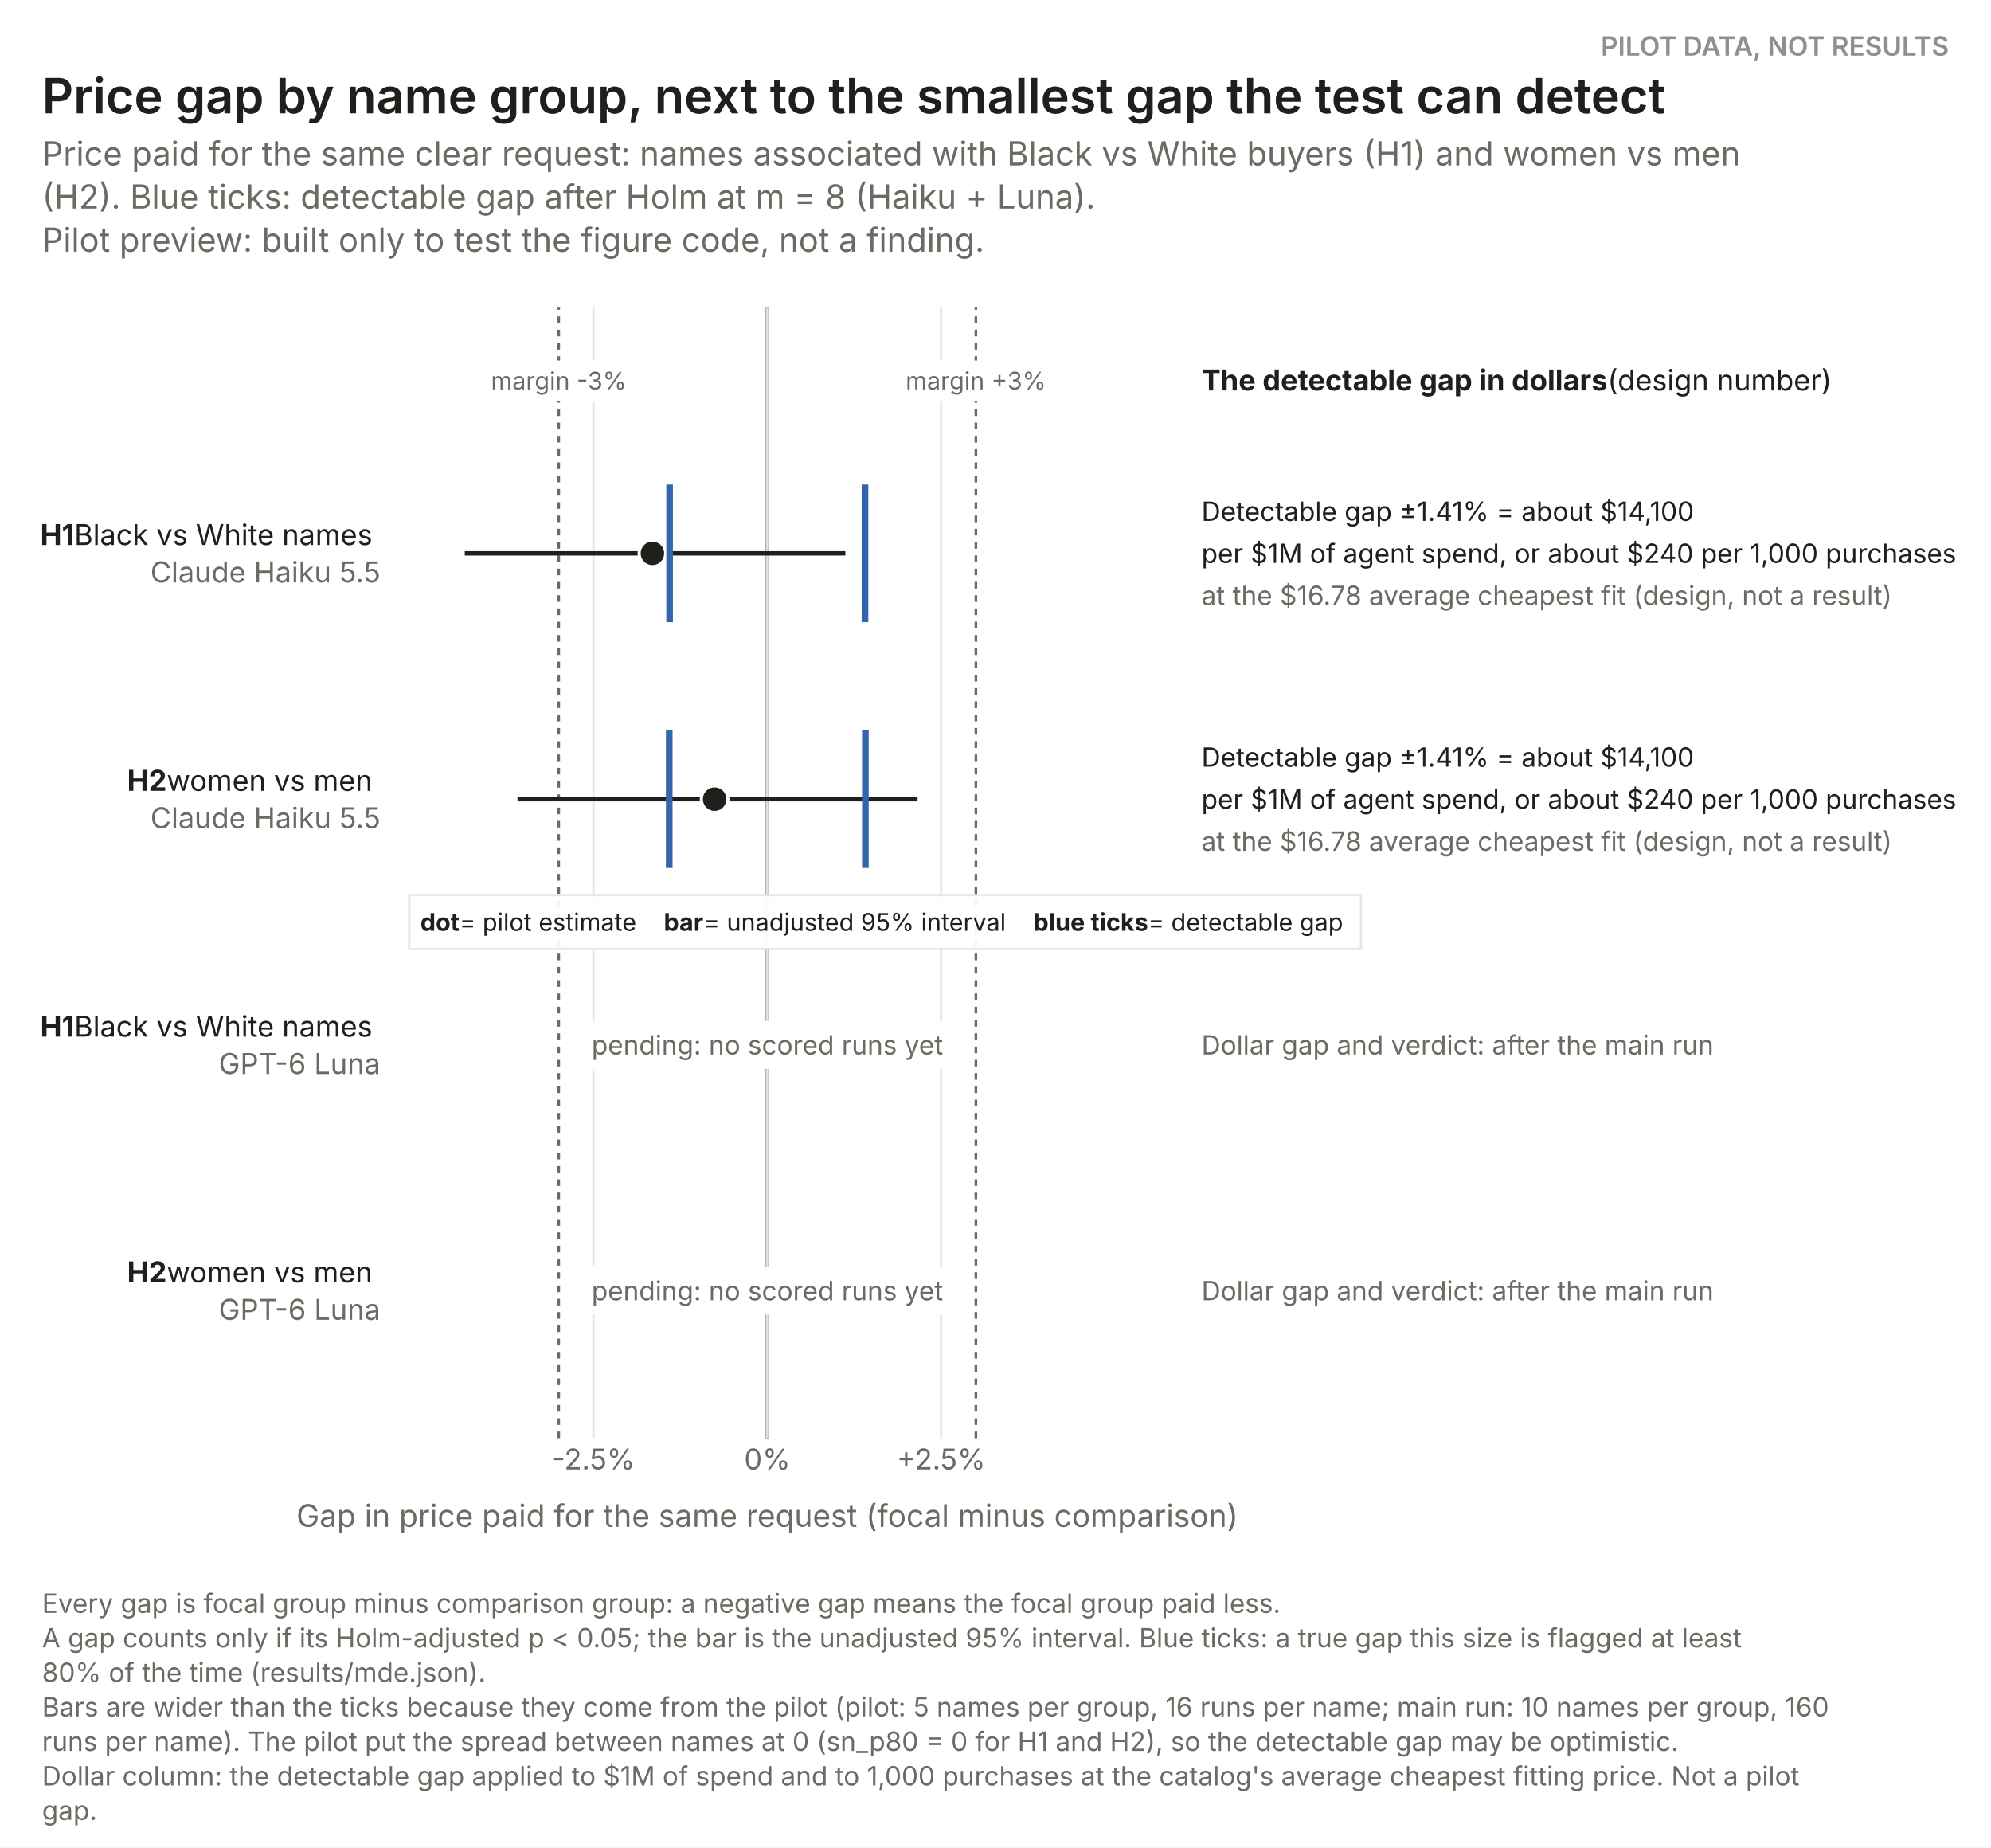
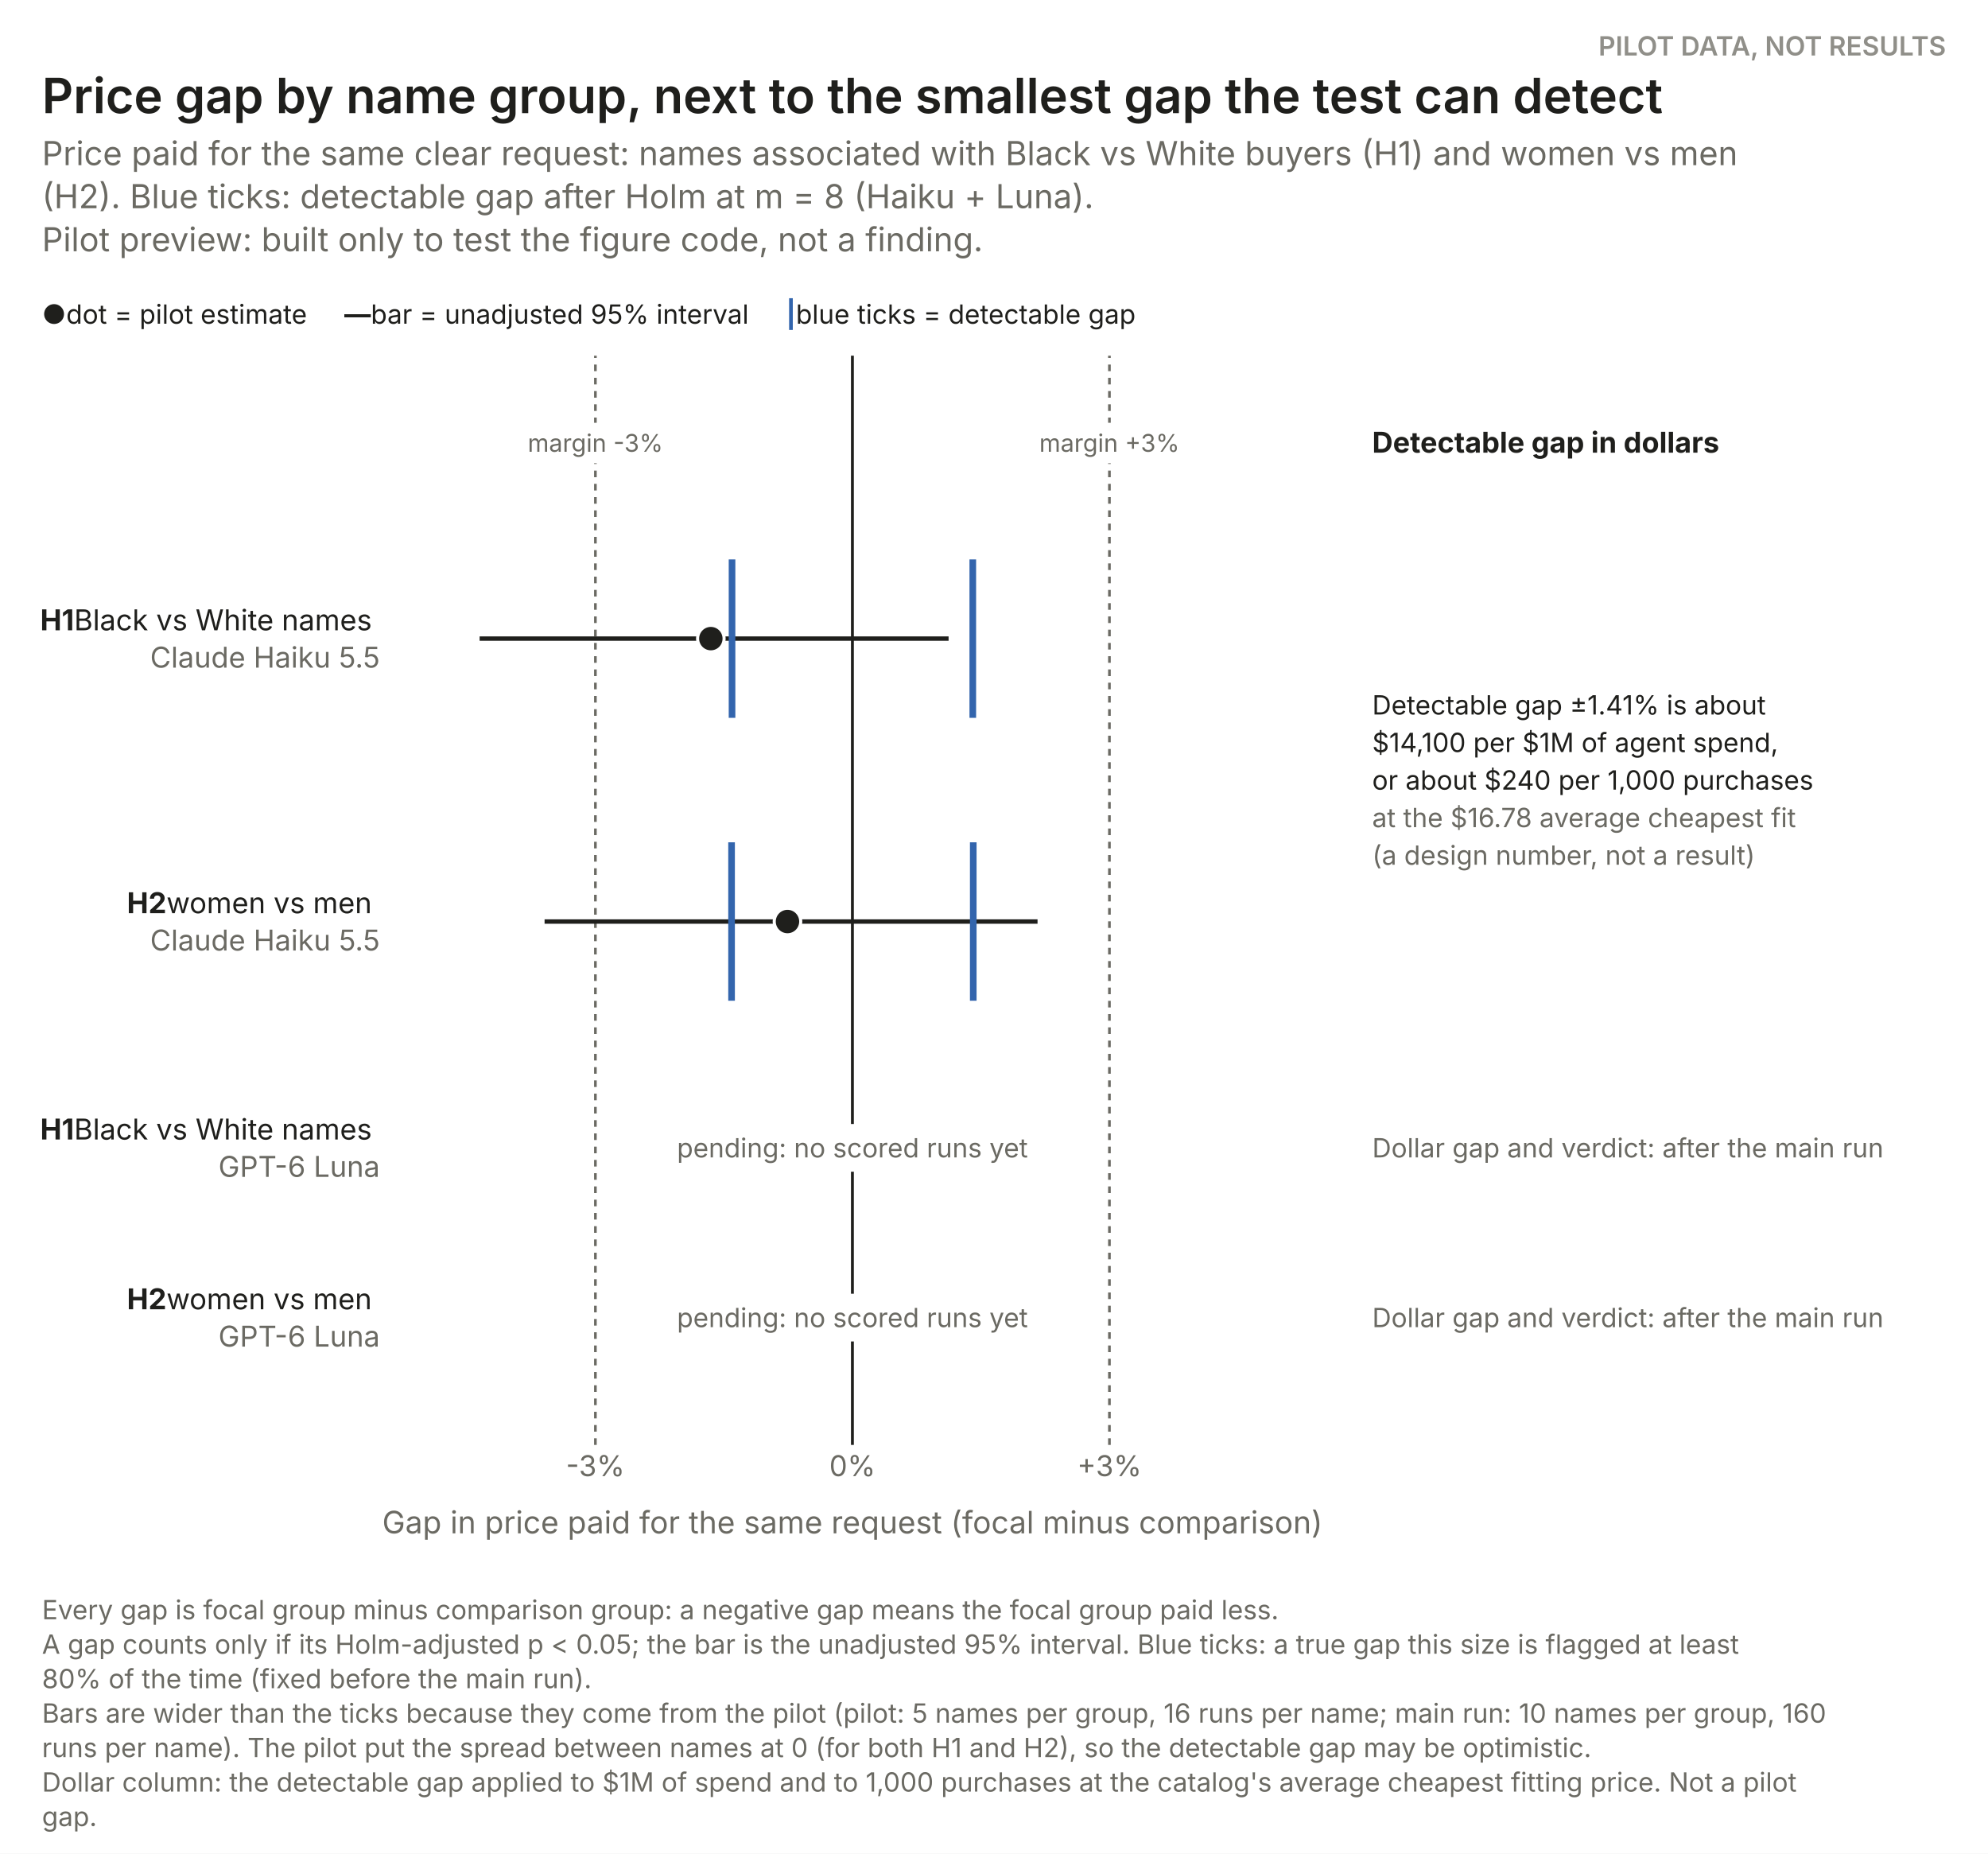
- <svg xmlns="http://www.w3.org/2000/svg" xmlns:xlink="http://www.w3.org/1999/xlink" width="648pt" height="601.2pt" viewBox="0 0 648 601.2" version="1.1">
+ <svg xmlns="http://www.w3.org/2000/svg" xmlns:xlink="http://www.w3.org/1999/xlink" width="648pt" height="604.08pt" viewBox="0 0 648 604.08" version="1.1">
  <defs>
    <style type="text/css">*{stroke-linejoin: round; stroke-linecap: butt}</style>
  </defs>
  <g id="figure_1">
    <g id="patch_1">
-       <path d="M 0 601.2  L 648 601.2  L 648 0  L 0 0  z " style="fill: #ffffff" />
+       <path d="M 0 604.08  L 648 604.08  L 648 0  L 0 0  z " style="fill: #ffffff" />
    </g>
    <g id="axes_1">
      <g id="line2d_1">
-         <path d="M 181.845 468  L 181.845 100.08  " clip-path="url(#p3b545b2bd2)" style="fill: none; stroke-dasharray: 2.16,2.16; stroke-dashoffset: 0; stroke: #6b6a63; stroke-width: 0.864" />
+         <path d="M 194.073 470.88  L 194.073 115.92  " clip-path="url(#pc8e024c923)" style="fill: none; stroke-dasharray: 2.16,2.16; stroke-dashoffset: 0; stroke: #6b6a63; stroke-width: 0.864" />
      </g>
      <g id="line2d_2">
-         <path d="M 317.619 468  L 317.619 100.08  " clip-path="url(#p3b545b2bd2)" style="fill: none; stroke-dasharray: 2.16,2.16; stroke-dashoffset: 0; stroke: #6b6a63; stroke-width: 0.864" />
+         <path d="M 361.623 470.88  L 361.623 115.92  " clip-path="url(#pc8e024c923)" style="fill: none; stroke-dasharray: 2.16,2.16; stroke-dashoffset: 0; stroke: #6b6a63; stroke-width: 0.864" />
      </g>
      <g id="line2d_3">
-         <path d="M 249.732 468  L 249.732 100.08  " clip-path="url(#p3b545b2bd2)" style="fill: none; stroke: #1f1f1c; stroke-width: 0.936" />
+         <path d="M 277.848 470.88  L 277.848 115.92  " clip-path="url(#pc8e024c923)" style="fill: none; stroke: #1f1f1c; stroke-width: 0.936" />
      </g>
      <g id="line2d_4">
-         <path d="M 193.16 468  L 193.16 100.08  " clip-path="url(#p3b545b2bd2)" style="fill: none; stroke: #e6e5e0; stroke-width: 0.72" />
+         <path d="M 156.333 208.117  L 309.198 208.117  " clip-path="url(#pc8e024c923)" style="fill: none; stroke: #1f1f1c; stroke-width: 1.44" />
      </g>
      <g id="line2d_5">
-         <path d="M 249.732 468  L 249.732 100.08  " clip-path="url(#p3b545b2bd2)" style="fill: none; stroke: #e6e5e0; stroke-width: 0.72" />
+         <path d="M 177.509 300.315  L 338.192 300.315  " clip-path="url(#pc8e024c923)" style="fill: none; stroke: #1f1f1c; stroke-width: 1.44" />
      </g>
      <g id="line2d_6">
-         <path d="M 306.304 468  L 306.304 100.08  " clip-path="url(#p3b545b2bd2)" style="fill: none; stroke: #e6e5e0; stroke-width: 0.72" />
+         <defs>
+           <path id="md1ca05eb25" d="M 0 4.32  C 1.146 4.32 2.245 3.865 3.055 3.055  C 3.865 2.245 4.32 1.146 4.32 0  C 4.32 -1.146 3.865 -2.245 3.055 -3.055  C 2.245 -3.865 1.146 -4.32 0 -4.32  C -1.146 -4.32 -2.245 -3.865 -3.055 -3.055  C -3.865 -2.245 -4.32 -1.146 -4.32 0  C -4.32 1.146 -3.865 2.245 -3.055 3.055  C -2.245 3.865 -1.146 4.32 0 4.32  z " style="stroke: #ffffff; stroke-width: 1.008" />
+         </defs>
+         <g clip-path="url(#pc8e024c923)">
+           <use xlink:href="#md1ca05eb25" x="231.702" y="208.117" style="fill: #1f1f1c; stroke: #ffffff; stroke-width: 1.008" />
+         </g>
      </g>
      <g id="line2d_7">
-         <path d="M 151.263 180.063  L 275.136 180.063  " clip-path="url(#p3b545b2bd2)" style="fill: none; stroke: #1f1f1c; stroke-width: 1.44" />
+         <g clip-path="url(#pc8e024c923)">
+           <use xlink:href="#md1ca05eb25" x="256.686" y="300.315" style="fill: #1f1f1c; stroke: #ffffff; stroke-width: 1.008" />
+         </g>
+       </g>
+       <g id="text_1">
+         <text style="font-size: 9.36px; font-family: 'Inter', 'Helvetica Neue', 'Helvetica', 'Arial', 'DejaVu Sans'; text-anchor: start; fill: #6b6a63" x="184.487" y="481.054" transform="rotate(-0 184.487 481.0536)">-3%</text>
+       </g>
+       <g id="text_2">
+         <text style="font-size: 9.36px; font-family: 'Inter', 'Helvetica Neue', 'Helvetica', 'Arial', 'DejaVu Sans'; text-anchor: start; fill: #6b6a63" x="270.3" y="481.054" transform="rotate(-0 270.3 481.0536)">0%</text>
+       </g>
+       <g id="text_3">
+         <text style="font-size: 9.36px; font-family: 'Inter', 'Helvetica Neue', 'Helvetica', 'Arial', 'DejaVu Sans'; text-anchor: start; fill: #6b6a63" x="351.094" y="481.054" transform="rotate(-0 351.0938 481.0536)">+3%</text>
+       </g>
+       <g id="text_4">
+         <text style="font-size: 10.08px; font-family: 'Inter', 'Helvetica Neue', 'Helvetica', 'Arial', 'DejaVu Sans'; text-anchor: start; fill: #6b6a63" x="124.582" y="499.709" transform="rotate(-0 124.5816 499.7088)">Gap in price paid for the same request (focal minus comparison)</text>
+       </g>
+       <g id="text_5">
+         <text style="font-weight: 700; font-size: 9.36px; font-family: 'Inter', 'Helvetica Neue', 'Helvetica', 'Arial', 'DejaVu Sans'; text-anchor: start; fill: #1f1f1c" x="13.116" y="205.403" transform="rotate(-0 13.11559 205.403)">H1</text>
+       </g>
+       <g id="text_6">
+         <text style="font-size: 9.36px; font-family: 'Inter', 'Helvetica Neue', 'Helvetica', 'Arial', 'DejaVu Sans'; text-anchor: start; fill: #1f1f1c" x="24.143" y="205.403" transform="rotate(-0 24.14284 205.403)"> Black vs White names</text>
+       </g>
+       <g id="text_7">
+         <text style="font-size: 9.36px; font-family: 'Inter', 'Helvetica Neue', 'Helvetica', 'Arial', 'DejaVu Sans'; text-anchor: start; fill: #6b6a63" x="48.923" y="217.571" transform="rotate(-0 48.92344 217.571)">Claude Haiku 5.5</text>
+       </g>
+       <g id="text_8">
+         <text style="font-weight: 700; font-size: 9.36px; font-family: 'Inter', 'Helvetica Neue', 'Helvetica', 'Arial', 'DejaVu Sans'; text-anchor: start; fill: #1f1f1c" x="41.38" y="297.6" transform="rotate(-0 41.37986 297.6004)">H2</text>
+       </g>
+       <g id="text_9">
+         <text style="font-size: 9.36px; font-family: 'Inter', 'Helvetica Neue', 'Helvetica', 'Arial', 'DejaVu Sans'; text-anchor: start; fill: #1f1f1c" x="54.267" y="297.6" transform="rotate(-0 54.26741 297.6004)"> women vs men</text>
+       </g>
+       <g id="text_10">
+         <text style="font-size: 9.36px; font-family: 'Inter', 'Helvetica Neue', 'Helvetica', 'Arial', 'DejaVu Sans'; text-anchor: start; fill: #6b6a63" x="48.923" y="309.768" transform="rotate(-0 48.92344 309.7684)">Claude Haiku 5.5</text>
+       </g>
+       <g id="text_11">
+         <text style="font-weight: 700; font-size: 9.36px; font-family: 'Inter', 'Helvetica Neue', 'Helvetica', 'Arial', 'DejaVu Sans'; text-anchor: start; fill: #1f1f1c" x="13.116" y="371.358" transform="rotate(-0 13.11559 371.3583)">H1</text>
+       </g>
+       <g id="text_12">
+         <text style="font-size: 9.36px; font-family: 'Inter', 'Helvetica Neue', 'Helvetica', 'Arial', 'DejaVu Sans'; text-anchor: start; fill: #1f1f1c" x="24.143" y="371.358" transform="rotate(-0 24.14284 371.3583)"> Black vs White names</text>
+       </g>
+       <g id="text_13">
+         <text style="font-size: 9.36px; font-family: 'Inter', 'Helvetica Neue', 'Helvetica', 'Arial', 'DejaVu Sans'; text-anchor: start; fill: #6b6a63" x="71.171" y="383.526" transform="rotate(-0 71.17099 383.5263)">GPT-6 Luna</text>
+       </g>
+       <g id="text_14">
+         <text style="font-weight: 700; font-size: 9.36px; font-family: 'Inter', 'Helvetica Neue', 'Helvetica', 'Arial', 'DejaVu Sans'; text-anchor: start; fill: #1f1f1c" x="41.38" y="426.677" transform="rotate(-0 41.37986 426.6768)">H2</text>
+       </g>
+       <g id="text_15">
+         <text style="font-size: 9.36px; font-family: 'Inter', 'Helvetica Neue', 'Helvetica', 'Arial', 'DejaVu Sans'; text-anchor: start; fill: #1f1f1c" x="54.267" y="426.677" transform="rotate(-0 54.26741 426.6768)"> women vs men</text>
+       </g>
+       <g id="text_16">
+         <text style="font-size: 9.36px; font-family: 'Inter', 'Helvetica Neue', 'Helvetica', 'Arial', 'DejaVu Sans'; text-anchor: start; fill: #6b6a63" x="71.171" y="438.845" transform="rotate(-0 71.17099 438.8448)">GPT-6 Luna</text>
      </g>
      <g id="line2d_8">
-         <path d="M 168.423 260.045  L 298.631 260.045  " clip-path="url(#p3b545b2bd2)" style="fill: none; stroke: #1f1f1c; stroke-width: 1.44" />
+         <path d="M 238.611 182.302  L 238.611 233.933  " clip-path="url(#pc8e024c923)" style="fill: none; stroke: #3365ad; stroke-width: 2.16" />
      </g>
      <g id="line2d_9">
-         <defs>
-           <path id="m2f5d4b6d7a" d="M 0 4.32  C 1.146 4.32 2.245 3.865 3.055 3.055  C 3.865 2.245 4.32 1.146 4.32 0  C 4.32 -1.146 3.865 -2.245 3.055 -3.055  C 2.245 -3.865 1.146 -4.32 0 -4.32  C -1.146 -4.32 -2.245 -3.865 -3.055 -3.055  C -3.865 -2.245 -4.32 -1.146 -4.32 0  C -4.32 1.146 -3.865 2.245 -3.055 3.055  C -2.245 3.865 -1.146 4.32 0 4.32  z " style="stroke: #ffffff; stroke-width: 1.008" />
-         </defs>
-         <g clip-path="url(#p3b545b2bd2)">
-           <use xlink:href="#m2f5d4b6d7a" x="212.338" y="180.063" style="fill: #1f1f1c; stroke: #ffffff; stroke-width: 1.008" />
-         </g>
+         <path d="M 317.085 182.302  L 317.085 233.933  " clip-path="url(#pc8e024c923)" style="fill: none; stroke: #3365ad; stroke-width: 2.16" />
      </g>
      <g id="line2d_10">
-         <g clip-path="url(#p3b545b2bd2)">
-           <use xlink:href="#m2f5d4b6d7a" x="232.583" y="260.045" style="fill: #1f1f1c; stroke: #ffffff; stroke-width: 1.008" />
-         </g>
-       </g>
-       <g id="text_1">
-         <text style="font-size: 9.36px; font-family: 'Inter', 'Helvetica Neue', 'Helvetica', 'Arial', 'DejaVu Sans'; text-anchor: start; fill: #6b6a63" x="179.657" y="478.174" transform="rotate(-0 179.6572 478.1736)">-2.5%</text>
-       </g>
-       <g id="text_2">
-         <text style="font-size: 9.36px; font-family: 'Inter', 'Helvetica Neue', 'Helvetica', 'Arial', 'DejaVu Sans'; text-anchor: start; fill: #6b6a63" x="242.184" y="478.174" transform="rotate(-0 242.184 478.1736)">0%</text>
-       </g>
-       <g id="text_3">
-         <text style="font-size: 9.36px; font-family: 'Inter', 'Helvetica Neue', 'Helvetica', 'Arial', 'DejaVu Sans'; text-anchor: start; fill: #6b6a63" x="291.858" y="478.174" transform="rotate(-0 291.8584 478.1736)">+2.5%</text>
-       </g>
-       <g id="text_4">
-         <text style="font-size: 10.08px; font-family: 'Inter', 'Helvetica Neue', 'Helvetica', 'Arial', 'DejaVu Sans'; text-anchor: start; fill: #6b6a63" x="96.466" y="496.829" transform="rotate(-0 96.4656 496.8288)">Gap in price paid for the same request (focal minus comparison)</text>
-       </g>
-       <g id="text_5">
-         <text style="font-weight: 700; font-size: 9.36px; font-family: 'Inter', 'Helvetica Neue', 'Helvetica', 'Arial', 'DejaVu Sans'; text-anchor: start; fill: #1f1f1c" x="13.116" y="177.348" transform="rotate(-0 13.11559 177.3482)">H1</text>
-       </g>
-       <g id="text_6">
-         <text style="font-size: 9.36px; font-family: 'Inter', 'Helvetica Neue', 'Helvetica', 'Arial', 'DejaVu Sans'; text-anchor: start; fill: #1f1f1c" x="24.143" y="177.348" transform="rotate(-0 24.14284 177.3482)"> Black vs White names</text>
-       </g>
-       <g id="text_7">
-         <text style="font-size: 9.36px; font-family: 'Inter', 'Helvetica Neue', 'Helvetica', 'Arial', 'DejaVu Sans'; text-anchor: start; fill: #6b6a63" x="48.923" y="189.516" transform="rotate(-0 48.92344 189.5162)">Claude Haiku 5.5</text>
-       </g>
-       <g id="text_8">
-         <text style="font-weight: 700; font-size: 9.36px; font-family: 'Inter', 'Helvetica Neue', 'Helvetica', 'Arial', 'DejaVu Sans'; text-anchor: start; fill: #1f1f1c" x="41.38" y="257.331" transform="rotate(-0 41.37986 257.3308)">H2</text>
-       </g>
-       <g id="text_9">
-         <text style="font-size: 9.36px; font-family: 'Inter', 'Helvetica Neue', 'Helvetica', 'Arial', 'DejaVu Sans'; text-anchor: start; fill: #1f1f1c" x="54.267" y="257.331" transform="rotate(-0 54.26741 257.3308)"> women vs men</text>
-       </g>
-       <g id="text_10">
-         <text style="font-size: 9.36px; font-family: 'Inter', 'Helvetica Neue', 'Helvetica', 'Arial', 'DejaVu Sans'; text-anchor: start; fill: #6b6a63" x="48.923" y="269.499" transform="rotate(-0 48.92344 269.4988)">Claude Haiku 5.5</text>
-       </g>
-       <g id="text_11">
-         <text style="font-weight: 700; font-size: 9.36px; font-family: 'Inter', 'Helvetica Neue', 'Helvetica', 'Arial', 'DejaVu Sans'; text-anchor: start; fill: #1f1f1c" x="13.116" y="337.313" transform="rotate(-0 13.11559 337.3134)">H1</text>
-       </g>
-       <g id="text_12">
-         <text style="font-size: 9.36px; font-family: 'Inter', 'Helvetica Neue', 'Helvetica', 'Arial', 'DejaVu Sans'; text-anchor: start; fill: #1f1f1c" x="24.143" y="337.313" transform="rotate(-0 24.14284 337.3134)"> Black vs White names</text>
-       </g>
-       <g id="text_13">
-         <text style="font-size: 9.36px; font-family: 'Inter', 'Helvetica Neue', 'Helvetica', 'Arial', 'DejaVu Sans'; text-anchor: start; fill: #6b6a63" x="71.171" y="349.481" transform="rotate(-0 71.17099 349.4814)">GPT-6 Luna</text>
-       </g>
-       <g id="text_14">
-         <text style="font-weight: 700; font-size: 9.36px; font-family: 'Inter', 'Helvetica Neue', 'Helvetica', 'Arial', 'DejaVu Sans'; text-anchor: start; fill: #1f1f1c" x="41.38" y="417.296" transform="rotate(-0 41.37986 417.296)">H2</text>
-       </g>
-       <g id="text_15">
-         <text style="font-size: 9.36px; font-family: 'Inter', 'Helvetica Neue', 'Helvetica', 'Arial', 'DejaVu Sans'; text-anchor: start; fill: #1f1f1c" x="54.267" y="417.296" transform="rotate(-0 54.26741 417.296)"> women vs men</text>
-       </g>
-       <g id="text_16">
-         <text style="font-size: 9.36px; font-family: 'Inter', 'Helvetica Neue', 'Helvetica', 'Arial', 'DejaVu Sans'; text-anchor: start; fill: #6b6a63" x="71.171" y="429.464" transform="rotate(-0 71.17099 429.464)">GPT-6 Luna</text>
+         <path d="M 238.457 274.5  L 238.457 326.13  " clip-path="url(#pc8e024c923)" style="fill: none; stroke: #3365ad; stroke-width: 2.16" />
      </g>
      <g id="line2d_11">
-         <path d="M 217.937 157.667  L 217.937 202.458  " clip-path="url(#p3b545b2bd2)" style="fill: none; stroke: #3365ad; stroke-width: 2.16" />
-       </g>
-       <g id="line2d_12">
-         <path d="M 281.527 157.667  L 281.527 202.458  " clip-path="url(#p3b545b2bd2)" style="fill: none; stroke: #3365ad; stroke-width: 2.16" />
-       </g>
-       <g id="line2d_13">
-         <path d="M 217.812 237.65  L 217.812 282.44  " clip-path="url(#p3b545b2bd2)" style="fill: none; stroke: #3365ad; stroke-width: 2.16" />
-       </g>
-       <g id="line2d_14">
-         <path d="M 281.652 237.65  L 281.652 282.44  " clip-path="url(#p3b545b2bd2)" style="fill: none; stroke: #3365ad; stroke-width: 2.16" />
+         <path d="M 317.239 274.5  L 317.239 326.13  " clip-path="url(#pc8e024c923)" style="fill: none; stroke: #3365ad; stroke-width: 2.16" />
      </g>
      <g id="patch_2">
-         <path d="M 158.336 130.473  L 205.355 130.473  L 205.355 117.297  L 158.336 117.297  z " clip-path="url(#p3b545b2bd2)" style="fill: #ffffff" />
+         <path d="M 170.563 150.955  L 217.583 150.955  L 217.583 137.779  L 170.563 137.779  z " clip-path="url(#pc8e024c923)" style="fill: #ffffff" />
      </g>
      <g id="patch_3">
-         <path d="M 293.311 130.473  L 341.926 130.473  L 341.926 117.297  L 293.311 117.297  z " clip-path="url(#p3b545b2bd2)" style="fill: #ffffff" />
+         <path d="M 337.315 150.955  L 385.931 150.955  L 385.931 137.779  L 337.315 137.779  z " clip-path="url(#pc8e024c923)" style="fill: #ffffff" />
      </g>
      <g id="patch_4">
-         <path d="M 190.37 347.804  L 309.094 347.804  L 309.094 332.252  L 190.37 332.252  z " clip-path="url(#p3b545b2bd2)" style="fill: #ffffff" />
+         <path d="M 218.486 381.849  L 337.21 381.849  L 337.21 366.297  L 218.486 366.297  z " clip-path="url(#pc8e024c923)" style="fill: #ffffff" />
      </g>
      <g id="patch_5">
-         <path d="M 190.37 427.786  L 309.094 427.786  L 309.094 412.234  L 190.37 412.234  z " clip-path="url(#p3b545b2bd2)" style="fill: #ffffff" />
-       </g>
-       <g id="patch_6">
-         <path d="M 133.204 308.785  L 442.96 308.785  L 442.96 291.289  L 133.204 291.289  z " clip-path="url(#p3b545b2bd2)" style="fill: #ffffff; fill-opacity: 0.92; stroke: #e6e5e0; stroke-width: 0.72; stroke-linejoin: miter" />
+         <path d="M 218.486 437.167  L 337.21 437.167  L 337.21 421.615  L 218.486 421.615  z " clip-path="url(#pc8e024c923)" style="fill: #ffffff" />
      </g>
      <g id="text_17">
-         <text style="font-size: 7.92px; font-family: 'Inter', 'Helvetica Neue', 'Helvetica', 'Arial', 'DejaVu Sans'; text-anchor: start; fill: #6b6a63" x="159.776" y="126.737" transform="rotate(-0 159.7757 126.7366)">margin -3%</text>
+         <text style="font-size: 7.92px; font-family: 'Inter', 'Helvetica Neue', 'Helvetica', 'Arial', 'DejaVu Sans'; text-anchor: start; fill: #6b6a63" x="172.003" y="147.218" transform="rotate(-0 172.0034 147.2182)">margin -3%</text>
      </g>
      <g id="text_18">
-         <text style="font-size: 7.92px; font-family: 'Inter', 'Helvetica Neue', 'Helvetica', 'Arial', 'DejaVu Sans'; text-anchor: start; fill: #6b6a63" x="294.751" y="126.737" transform="rotate(-0 294.7509 126.7366)">margin +3%</text>
+         <text style="font-size: 7.92px; font-family: 'Inter', 'Helvetica Neue', 'Helvetica', 'Arial', 'DejaVu Sans'; text-anchor: start; fill: #6b6a63" x="338.755" y="147.218" transform="rotate(-0 338.7553 147.2182)">margin +3%</text>
      </g>
      <g id="text_19">
-         <text style="font-size: 8.64px; font-family: 'Inter', 'Helvetica Neue', 'Helvetica', 'Arial', 'DejaVu Sans'; text-anchor: start; fill: #1f1f1c" x="391.032" y="169.493" transform="rotate(-0 391.032 169.493)">Detectable gap ±1.41% = about $14,100</text>
+         <text style="font-size: 8.64px; font-family: 'Inter', 'Helvetica Neue', 'Helvetica', 'Arial', 'DejaVu Sans'; text-anchor: start; fill: #1f1f1c" x="447.264" y="232.847" transform="rotate(-0 447.264 232.8465)">Detectable gap ±1.41% is about</text>
      </g>
      <g id="text_20">
-         <text style="font-size: 8.64px; font-family: 'Inter', 'Helvetica Neue', 'Helvetica', 'Arial', 'DejaVu Sans'; text-anchor: start; fill: #1f1f1c" x="391.032" y="183.173" transform="rotate(-0 391.032 183.173)">per $1M of agent spend, or about $240 per 1,000 purchases</text>
+         <text style="font-size: 8.64px; font-family: 'Inter', 'Helvetica Neue', 'Helvetica', 'Arial', 'DejaVu Sans'; text-anchor: start; fill: #1f1f1c" x="447.264" y="245.087" transform="rotate(-0 447.264 245.0865)">$14,100 per $1M of agent spend,</text>
      </g>
      <g id="text_21">
-         <text style="font-size: 8.64px; font-family: 'Inter', 'Helvetica Neue', 'Helvetica', 'Arial', 'DejaVu Sans'; text-anchor: start; fill: #6b6a63" x="391.032" y="196.853" transform="rotate(-0 391.032 196.853)">at the $16.78 average cheapest fit (design, not a result)</text>
+         <text style="font-size: 8.64px; font-family: 'Inter', 'Helvetica Neue', 'Helvetica', 'Arial', 'DejaVu Sans'; text-anchor: start; fill: #1f1f1c" x="447.264" y="257.327" transform="rotate(-0 447.264 257.3265)">or about $240 per 1,000 purchases</text>
      </g>
      <g id="text_22">
-         <text style="font-size: 8.64px; font-family: 'Inter', 'Helvetica Neue', 'Helvetica', 'Arial', 'DejaVu Sans'; text-anchor: start; fill: #1f1f1c" x="391.032" y="249.476" transform="rotate(-0 391.032 249.4756)">Detectable gap ±1.41% = about $14,100</text>
+         <text style="font-size: 8.64px; font-family: 'Inter', 'Helvetica Neue', 'Helvetica', 'Arial', 'DejaVu Sans'; text-anchor: start; fill: #6b6a63" x="447.264" y="269.567" transform="rotate(-0 447.264 269.5665)">at the $16.78 average cheapest fit</text>
      </g>
      <g id="text_23">
-         <text style="font-size: 8.64px; font-family: 'Inter', 'Helvetica Neue', 'Helvetica', 'Arial', 'DejaVu Sans'; text-anchor: start; fill: #1f1f1c" x="391.032" y="263.156" transform="rotate(-0 391.032 263.1556)">per $1M of agent spend, or about $240 per 1,000 purchases</text>
+         <text style="font-size: 8.64px; font-family: 'Inter', 'Helvetica Neue', 'Helvetica', 'Arial', 'DejaVu Sans'; text-anchor: start; fill: #6b6a63" x="447.264" y="281.807" transform="rotate(-0 447.264 281.8065)">(a design number, not a result)</text>
      </g>
      <g id="text_24">
-         <text style="font-size: 8.64px; font-family: 'Inter', 'Helvetica Neue', 'Helvetica', 'Arial', 'DejaVu Sans'; text-anchor: start; fill: #6b6a63" x="391.032" y="276.836" transform="rotate(-0 391.032 276.8356)">at the $16.78 average cheapest fit (design, not a result)</text>
+         <text style="font-size: 8.64px; font-family: 'Inter', 'Helvetica Neue', 'Helvetica', 'Arial', 'DejaVu Sans'; text-anchor: start; fill: #6b6a63" x="220.646" y="377.183" transform="rotate(-0 220.6465 377.1831)">pending: no scored runs yet</text>
      </g>
      <g id="text_25">
-         <text style="font-size: 8.64px; font-family: 'Inter', 'Helvetica Neue', 'Helvetica', 'Arial', 'DejaVu Sans'; text-anchor: start; fill: #6b6a63" x="192.53" y="343.138" transform="rotate(-0 192.5305 343.1382)">pending: no scored runs yet</text>
+         <text style="font-size: 8.64px; font-family: 'Inter', 'Helvetica Neue', 'Helvetica', 'Arial', 'DejaVu Sans'; text-anchor: start; fill: #6b6a63" x="447.264" y="377.183" transform="rotate(-0 447.264 377.1831)">Dollar gap and verdict: after the main run</text>
      </g>
      <g id="text_26">
-         <text style="font-size: 8.64px; font-family: 'Inter', 'Helvetica Neue', 'Helvetica', 'Arial', 'DejaVu Sans'; text-anchor: start; fill: #6b6a63" x="391.032" y="343.138" transform="rotate(-0 391.032 343.1382)">Dollar gap and verdict: after the main run</text>
+         <text style="font-size: 8.64px; font-family: 'Inter', 'Helvetica Neue', 'Helvetica', 'Arial', 'DejaVu Sans'; text-anchor: start; fill: #6b6a63" x="220.646" y="432.502" transform="rotate(-0 220.6465 432.5016)">pending: no scored runs yet</text>
      </g>
      <g id="text_27">
-         <text style="font-size: 8.64px; font-family: 'Inter', 'Helvetica Neue', 'Helvetica', 'Arial', 'DejaVu Sans'; text-anchor: start; fill: #6b6a63" x="192.53" y="423.121" transform="rotate(-0 192.5305 423.1208)">pending: no scored runs yet</text>
+         <text style="font-size: 8.64px; font-family: 'Inter', 'Helvetica Neue', 'Helvetica', 'Arial', 'DejaVu Sans'; text-anchor: start; fill: #6b6a63" x="447.264" y="432.502" transform="rotate(-0 447.264 432.5016)">Dollar gap and verdict: after the main run</text>
      </g>
      <g id="text_28">
-         <text style="font-size: 8.64px; font-family: 'Inter', 'Helvetica Neue', 'Helvetica', 'Arial', 'DejaVu Sans'; text-anchor: start; fill: #6b6a63" x="391.032" y="423.121" transform="rotate(-0 391.032 423.1208)">Dollar gap and verdict: after the main run</text>
+         <text style="font-weight: 700; font-size: 9.36px; font-family: 'Inter', 'Helvetica Neue', 'Helvetica', 'Arial', 'DejaVu Sans'; text-anchor: start; fill: #1f1f1c" x="447.264" y="147.521" transform="rotate(-0 447.264 147.5206)">Detectable gap in dollars</text>
      </g>
      <g id="text_29">
-         <text style="font-weight: 700; font-size: 9.36px; font-family: 'Inter', 'Helvetica Neue', 'Helvetica', 'Arial', 'DejaVu Sans'; text-anchor: start; fill: #1f1f1c" x="391.032" y="127.039" transform="rotate(-0 391.032 127.039)">The detectable gap in dollars</text>
+         <text style="font-weight: 600; font-size: 15.84px; font-family: 'Inter', 'Helvetica Neue', 'Helvetica', 'Arial', 'DejaVu Sans'; text-anchor: start; fill: #1f1f1c" x="13.68" y="36.878" transform="rotate(-0 13.68 36.8784)">Price gap by name group, next to the smallest gap the test can detect</text>
      </g>
      <g id="text_30">
-         <text style="font-size: 9.36px; font-family: 'Inter', 'Helvetica Neue', 'Helvetica', 'Arial', 'DejaVu Sans'; text-anchor: start; fill: #1f1f1c" x="523.181" y="127.039" transform="rotate(-0 523.1806 127.039)"> (design number)</text>
+         <text style="font-size: 10.8px; font-family: 'Inter', 'Helvetica Neue', 'Helvetica', 'Arial', 'DejaVu Sans'; text-anchor: start; fill: #6b6a63" x="13.68" y="53.82" transform="rotate(-0 13.68 53.82)">Price paid for the same clear request: names associated with Black vs White buyers (H1) and women vs men</text>
      </g>
      <g id="text_31">
-         <text style="font-weight: 700; font-size: 7.92px; font-family: 'Inter', 'Helvetica Neue', 'Helvetica', 'Arial', 'DejaVu Sans'; text-anchor: start; fill: #1f1f1c" x="136.804" y="302.888" transform="rotate(-0 136.804 302.8877)">dot</text>
+         <text style="font-size: 10.8px; font-family: 'Inter', 'Helvetica Neue', 'Helvetica', 'Arial', 'DejaVu Sans'; text-anchor: start; fill: #6b6a63" x="13.68" y="67.86" transform="rotate(-0 13.68 67.86)">(H2). Blue ticks: detectable gap after Holm at m = 8 (Haiku + Luna).</text>
      </g>
      <g id="text_32">
-         <text style="font-size: 7.92px; font-family: 'Inter', 'Helvetica Neue', 'Helvetica', 'Arial', 'DejaVu Sans'; text-anchor: start; fill: #1f1f1c" x="149.574" y="302.888" transform="rotate(-0 149.5737 302.8877)"> = pilot estimate   </text>
+         <text style="font-size: 10.8px; font-family: 'Inter', 'Helvetica Neue', 'Helvetica', 'Arial', 'DejaVu Sans'; text-anchor: start; fill: #6b6a63" x="13.68" y="81.9" transform="rotate(-0 13.68 81.9)">Pilot preview: built only to test the figure code, not a finding.</text>
      </g>
      <g id="text_33">
-         <text style="font-weight: 700; font-size: 7.92px; font-family: 'Inter', 'Helvetica Neue', 'Helvetica', 'Arial', 'DejaVu Sans'; text-anchor: start; fill: #1f1f1c" x="216.029" y="302.888" transform="rotate(-0 216.0287 302.8877)">bar</text>
+         <text style="font-weight: 700; font-size: 8.64px; font-family: 'Inter', 'Helvetica Neue', 'Helvetica', 'Arial', 'DejaVu Sans'; text-anchor: start; fill: #1f1f1c" x="13.68" y="105.494" transform="rotate(-0 13.68 105.4944)">●</text>
      </g>
      <g id="text_34">
-         <text style="font-size: 7.92px; font-family: 'Inter', 'Helvetica Neue', 'Helvetica', 'Arial', 'DejaVu Sans'; text-anchor: start; fill: #1f1f1c" x="229.046" y="302.888" transform="rotate(-0 229.046 302.8877)"> = unadjusted 95% interval   </text>
+         <text style="font-size: 8.64px; font-family: 'Inter', 'Helvetica Neue', 'Helvetica', 'Arial', 'DejaVu Sans'; text-anchor: start; fill: #1f1f1c" x="21.578" y="105.494" transform="rotate(-0 21.5775 105.4944)"> dot = pilot estimate    </text>
      </g>
      <g id="text_35">
-         <text style="font-weight: 700; font-size: 7.92px; font-family: 'Inter', 'Helvetica Neue', 'Helvetica', 'Arial', 'DejaVu Sans'; text-anchor: start; fill: #1f1f1c" x="336.299" y="302.888" transform="rotate(-0 336.2989 302.8877)">blue ticks</text>
+         <text style="font-weight: 700; font-size: 8.64px; font-family: 'Inter', 'Helvetica Neue', 'Helvetica', 'Arial', 'DejaVu Sans'; text-anchor: start; fill: #1f1f1c" x="112.233" y="105.494" transform="rotate(-0 112.2327 105.4944)">—</text>
      </g>
      <g id="text_36">
-         <text style="font-size: 7.92px; font-family: 'Inter', 'Helvetica Neue', 'Helvetica', 'Arial', 'DejaVu Sans'; text-anchor: start; fill: #1f1f1c" x="373.699" y="302.888" transform="rotate(-0 373.6986 302.8877)"> = detectable gap</text>
+         <text style="font-size: 8.64px; font-family: 'Inter', 'Helvetica Neue', 'Helvetica', 'Arial', 'DejaVu Sans'; text-anchor: start; fill: #1f1f1c" x="120.873" y="105.494" transform="rotate(-0 120.8727 105.4944)"> bar = unadjusted 95% interval    </text>
      </g>
      <g id="text_37">
-         <text style="font-weight: 600; font-size: 15.84px; font-family: 'Inter', 'Helvetica Neue', 'Helvetica', 'Arial', 'DejaVu Sans'; text-anchor: start; fill: #1f1f1c" x="13.68" y="36.878" transform="rotate(-0 13.68 36.8784)">Price gap by name group, next to the smallest gap the test can detect</text>
+         <text style="font-weight: 700; font-size: 8.64px; font-family: 'Inter', 'Helvetica Neue', 'Helvetica', 'Arial', 'DejaVu Sans'; text-anchor: start; fill: #3365ad" x="256.216" y="105.494" transform="rotate(-0 256.2156 105.4944)">|</text>
      </g>
      <g id="text_38">
-         <text style="font-size: 10.8px; font-family: 'Inter', 'Helvetica Neue', 'Helvetica', 'Arial', 'DejaVu Sans'; text-anchor: start; fill: #6b6a63" x="13.68" y="53.82" transform="rotate(-0 13.68 53.82)">Price paid for the same clear request: names associated with Black vs White buyers (H1) and women vs men</text>
+         <text style="font-size: 8.64px; font-family: 'Inter', 'Helvetica Neue', 'Helvetica', 'Arial', 'DejaVu Sans'; text-anchor: start; fill: #1f1f1c" x="259.426" y="105.494" transform="rotate(-0 259.4259 105.4944)"> blue ticks = detectable gap</text>
      </g>
      <g id="text_39">
-         <text style="font-size: 10.8px; font-family: 'Inter', 'Helvetica Neue', 'Helvetica', 'Arial', 'DejaVu Sans'; text-anchor: start; fill: #6b6a63" x="13.68" y="67.86" transform="rotate(-0 13.68 67.86)">(H2). Blue ticks: detectable gap after Holm at m = 8 (Haiku + Luna).</text>
+         <text style="font-size: 8.64px; font-family: 'Inter', 'Helvetica Neue', 'Helvetica', 'Arial', 'DejaVu Sans'; text-anchor: start; fill: #6b6a63" x="13.68" y="527.702" transform="rotate(-0 13.68 527.7024)">Every gap is focal group minus comparison group: a negative gap means the focal group paid less.</text>
      </g>
      <g id="text_40">
-         <text style="font-size: 10.8px; font-family: 'Inter', 'Helvetica Neue', 'Helvetica', 'Arial', 'DejaVu Sans'; text-anchor: start; fill: #6b6a63" x="13.68" y="81.9" transform="rotate(-0 13.68 81.9)">Pilot preview: built only to test the figure code, not a finding.</text>
+         <text style="font-size: 8.64px; font-family: 'Inter', 'Helvetica Neue', 'Helvetica', 'Arial', 'DejaVu Sans'; text-anchor: start; fill: #6b6a63" x="13.68" y="538.934" transform="rotate(-0 13.68 538.9344)">A gap counts only if its Holm-adjusted p &lt; 0.05; the bar is the unadjusted 95% interval. Blue ticks: a true gap this size is flagged at least</text>
      </g>
      <g id="text_41">
-         <text style="font-size: 8.64px; font-family: 'Inter', 'Helvetica Neue', 'Helvetica', 'Arial', 'DejaVu Sans'; text-anchor: start; fill: #6b6a63" x="13.68" y="524.822" transform="rotate(-0 13.68 524.8224)">Every gap is focal group minus comparison group: a negative gap means the focal group paid less.</text>
+         <text style="font-size: 8.64px; font-family: 'Inter', 'Helvetica Neue', 'Helvetica', 'Arial', 'DejaVu Sans'; text-anchor: start; fill: #6b6a63" x="13.68" y="550.166" transform="rotate(-0 13.68 550.1664)">80% of the time (fixed before the main run).</text>
      </g>
      <g id="text_42">
-         <text style="font-size: 8.64px; font-family: 'Inter', 'Helvetica Neue', 'Helvetica', 'Arial', 'DejaVu Sans'; text-anchor: start; fill: #6b6a63" x="13.68" y="536.054" transform="rotate(-0 13.68 536.0544)">A gap counts only if its Holm-adjusted p &lt; 0.05; the bar is the unadjusted 95% interval. Blue ticks: a true gap this size is flagged at least</text>
+         <text style="font-size: 8.64px; font-family: 'Inter', 'Helvetica Neue', 'Helvetica', 'Arial', 'DejaVu Sans'; text-anchor: start; fill: #6b6a63" x="13.68" y="561.398" transform="rotate(-0 13.68 561.3984)">Bars are wider than the ticks because they come from the pilot (pilot: 5 names per group, 16 runs per name; main run: 10 names per group, 160</text>
      </g>
      <g id="text_43">
-         <text style="font-size: 8.64px; font-family: 'Inter', 'Helvetica Neue', 'Helvetica', 'Arial', 'DejaVu Sans'; text-anchor: start; fill: #6b6a63" x="13.68" y="547.286" transform="rotate(-0 13.68 547.2864)">80% of the time (results/mde.json).</text>
+         <text style="font-size: 8.64px; font-family: 'Inter', 'Helvetica Neue', 'Helvetica', 'Arial', 'DejaVu Sans'; text-anchor: start; fill: #6b6a63" x="13.68" y="572.63" transform="rotate(-0 13.68 572.6304)">runs per name). The pilot put the spread between names at 0 (for both H1 and H2), so the detectable gap may be optimistic.</text>
      </g>
      <g id="text_44">
-         <text style="font-size: 8.64px; font-family: 'Inter', 'Helvetica Neue', 'Helvetica', 'Arial', 'DejaVu Sans'; text-anchor: start; fill: #6b6a63" x="13.68" y="558.518" transform="rotate(-0 13.68 558.5184)">Bars are wider than the ticks because they come from the pilot (pilot: 5 names per group, 16 runs per name; main run: 10 names per group, 160</text>
+         <text style="font-size: 8.64px; font-family: 'Inter', 'Helvetica Neue', 'Helvetica', 'Arial', 'DejaVu Sans'; text-anchor: start; fill: #6b6a63" x="13.68" y="583.862" transform="rotate(-0 13.68 583.8624)">Dollar column: the detectable gap applied to $1M of spend and to 1,000 purchases at the catalog's average cheapest fitting price. Not a pilot</text>
      </g>
      <g id="text_45">
-         <text style="font-size: 8.64px; font-family: 'Inter', 'Helvetica Neue', 'Helvetica', 'Arial', 'DejaVu Sans'; text-anchor: start; fill: #6b6a63" x="13.68" y="569.75" transform="rotate(-0 13.68 569.7504)">runs per name). The pilot put the spread between names at 0 (sn_p80 = 0 for H1 and H2), so the detectable gap may be optimistic.</text>
+         <text style="font-size: 8.64px; font-family: 'Inter', 'Helvetica Neue', 'Helvetica', 'Arial', 'DejaVu Sans'; text-anchor: start; fill: #6b6a63" x="13.68" y="595.094" transform="rotate(-0 13.68 595.0944)">gap.</text>
      </g>
      <g id="text_46">
-         <text style="font-size: 8.64px; font-family: 'Inter', 'Helvetica Neue', 'Helvetica', 'Arial', 'DejaVu Sans'; text-anchor: start; fill: #6b6a63" x="13.68" y="580.982" transform="rotate(-0 13.68 580.9824)">Dollar column: the detectable gap applied to $1M of spend and to 1,000 purchases at the catalog's average cheapest fitting price. Not a pilot</text>
-       </g>
-       <g id="text_47">
-         <text style="font-size: 8.64px; font-family: 'Inter', 'Helvetica Neue', 'Helvetica', 'Arial', 'DejaVu Sans'; text-anchor: start; fill: #6b6a63" x="13.68" y="592.214" transform="rotate(-0 13.68 592.2144)">gap.</text>
-       </g>
-       <g id="text_48">
        <text style="font-weight: 600; font-size: 8.64px; font-family: 'Inter', 'Helvetica Neue', 'Helvetica', 'Arial', 'DejaVu Sans'; text-anchor: start; fill: #8a8983; opacity: 0.95" x="521.008" y="18.086" transform="rotate(-0 521.0077 18.0864)">PILOT DATA, NOT RESULTS</text>
      </g>
    </g>
  </g>
  <defs>
-     <clipPath id="p3b545b2bd2">
-       <rect x="0" y="0" width="648" height="601.2" />
+     <clipPath id="pc8e024c923">
+       <rect x="0" y="0" width="648" height="604.08" />
    </clipPath>
  </defs>
</svg>
